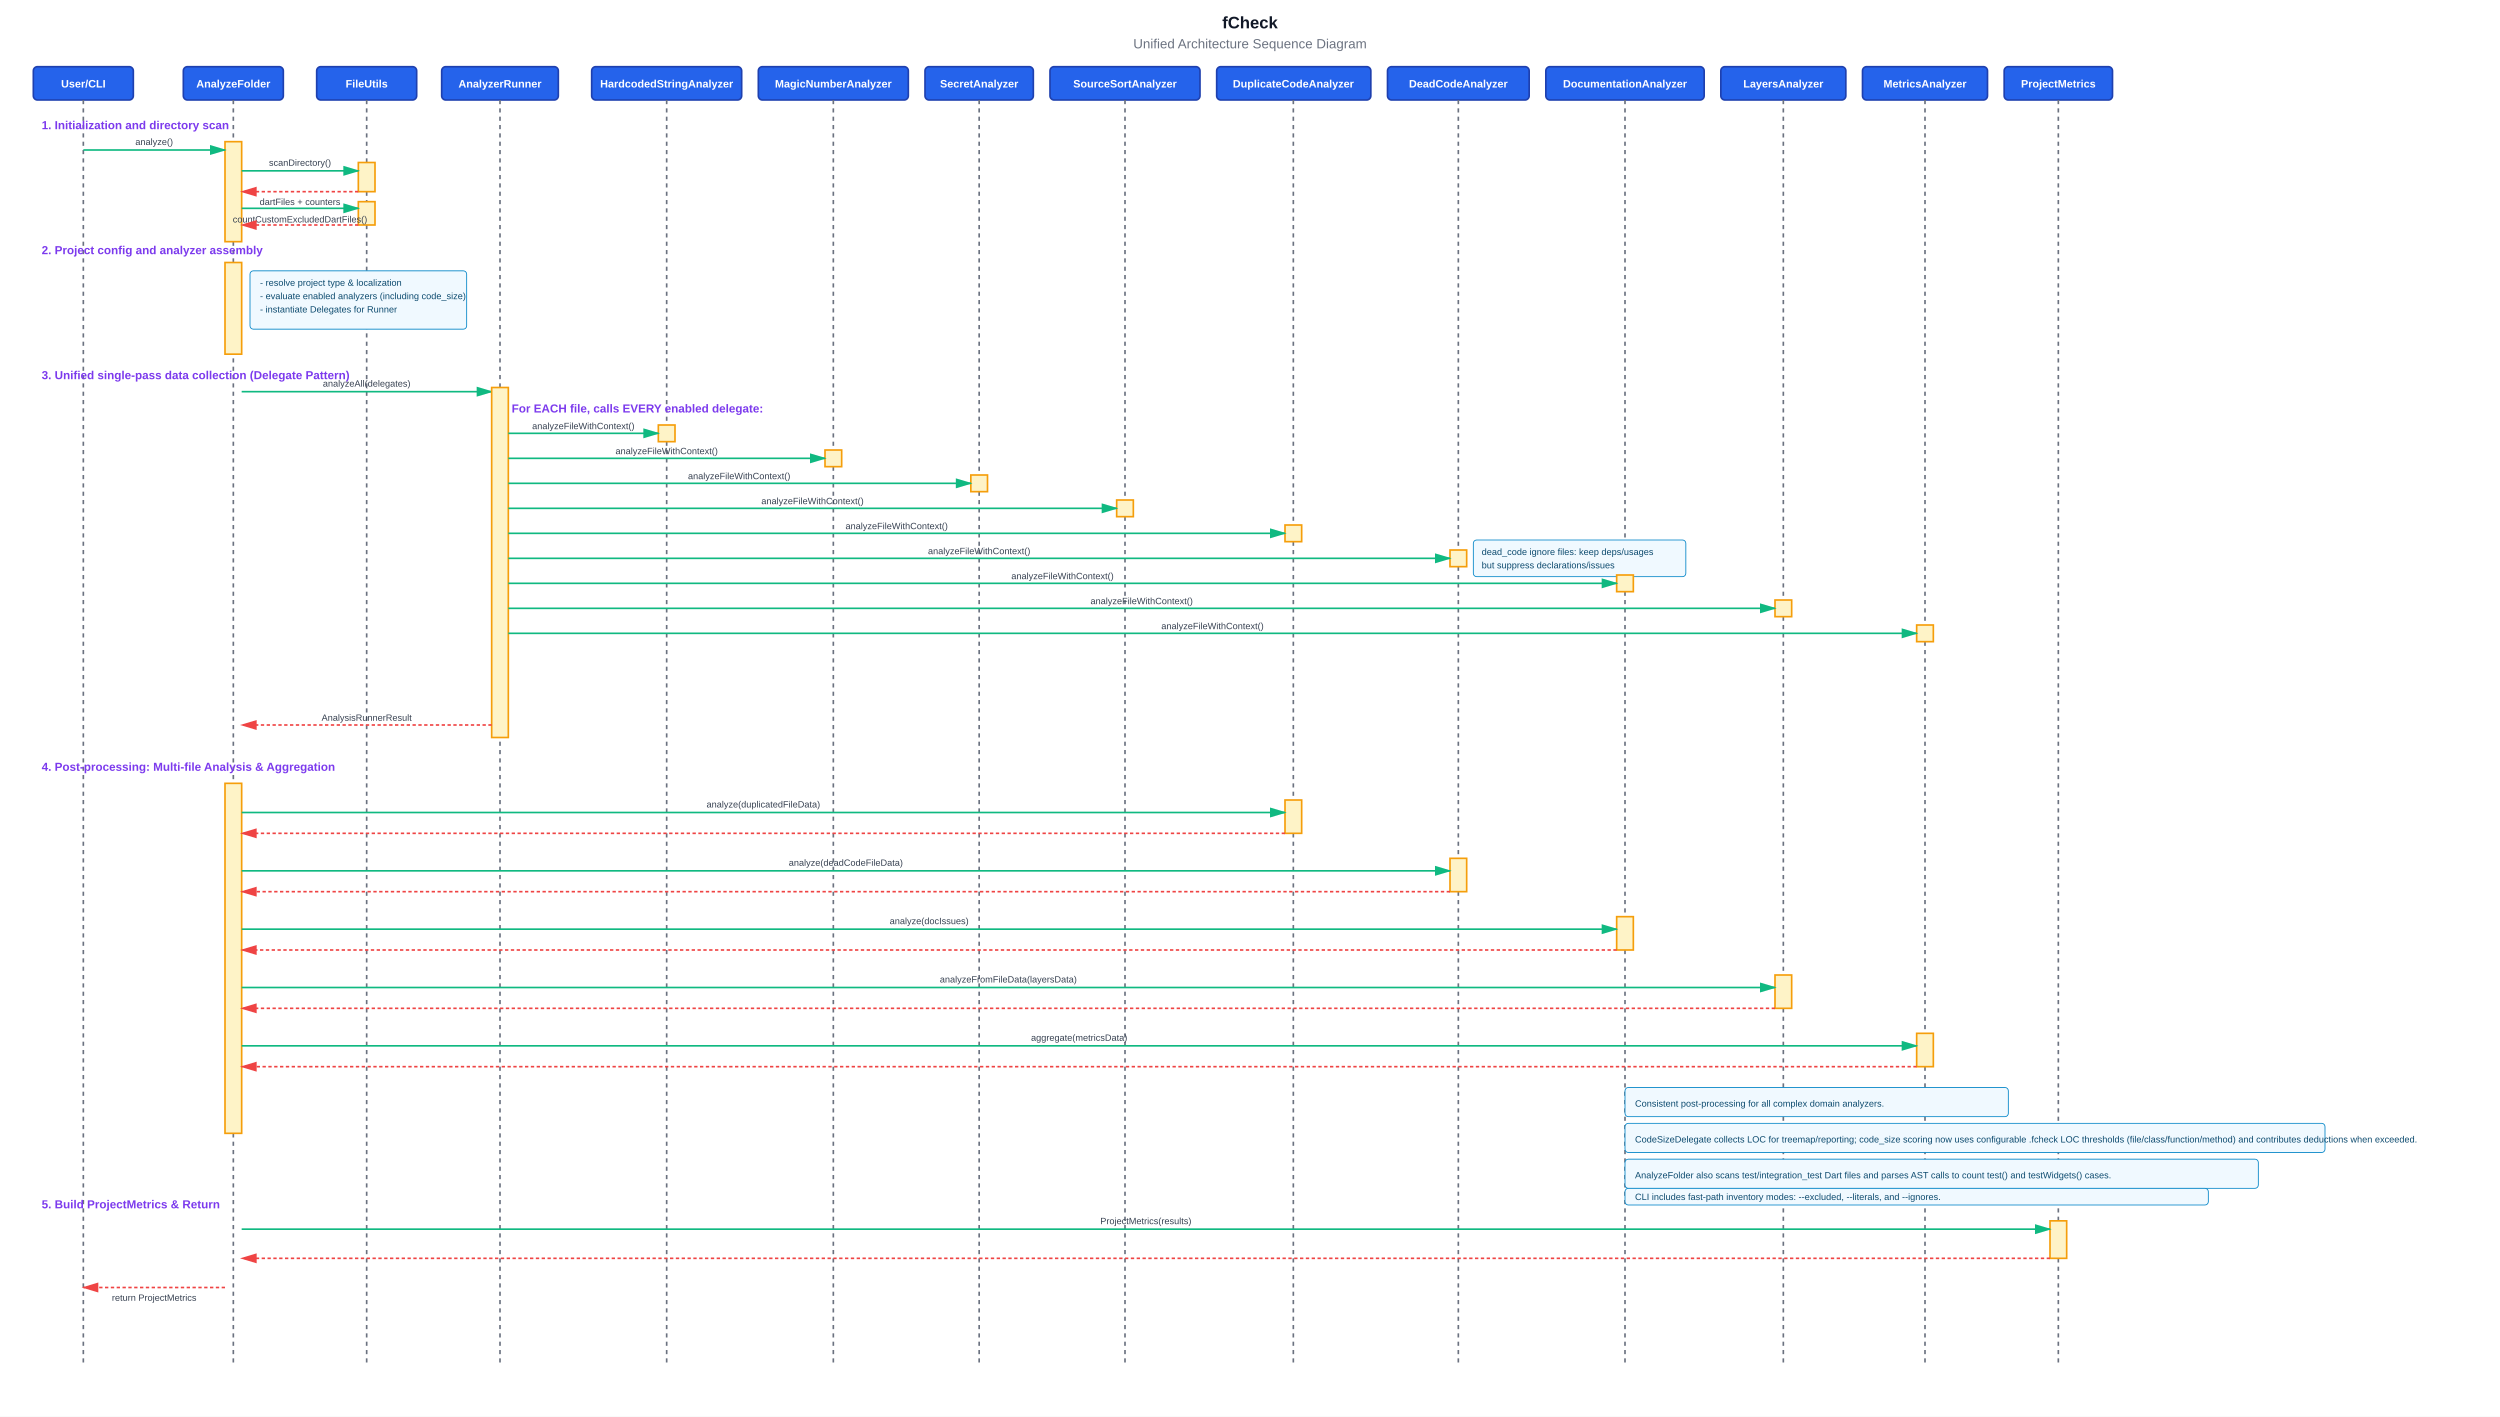
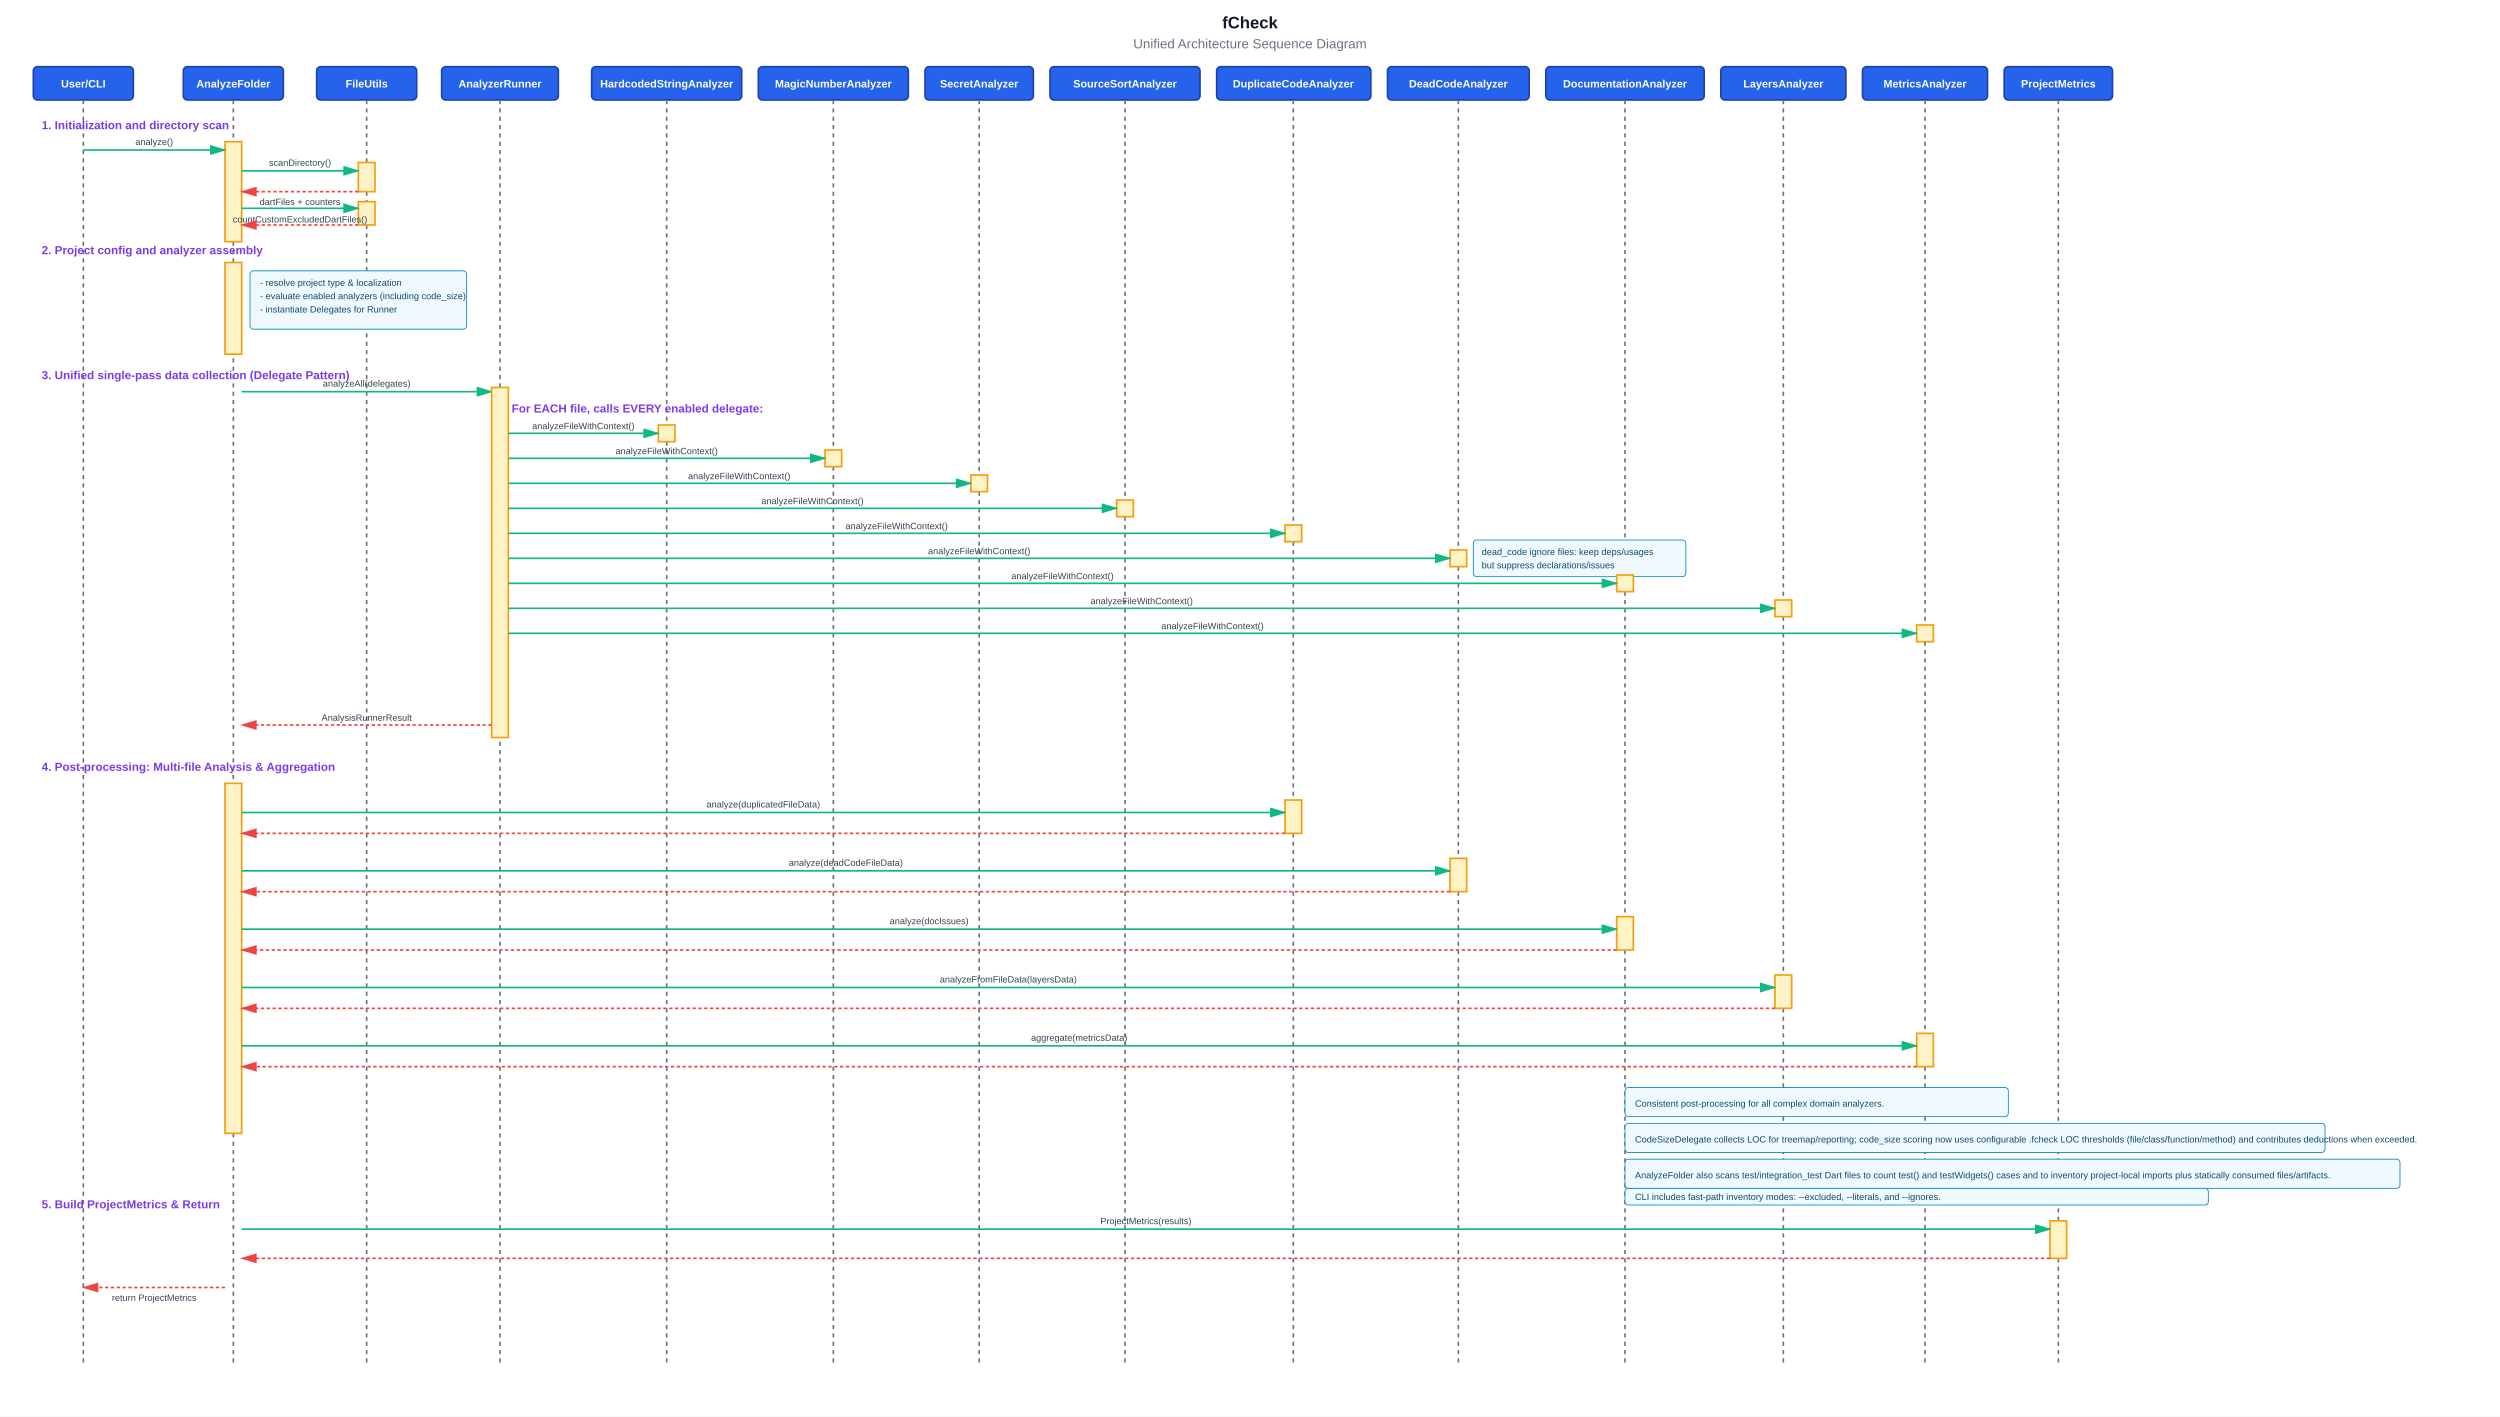
<svg xmlns="http://www.w3.org/2000/svg" width="3000" height="1700">
  <defs>
    <style>
      .actor-box {
        fill: #2563eb;
        stroke: #1e40af;
        stroke-width: 2;
      }

      .actor-text {
        fill: white;
        font-family: 'Segoe UI', Arial, sans-serif;
        font-size: 13px;
        font-weight: bold;
      }

      .lifeline {
        stroke: #6b7280;
        stroke-width: 2;
        stroke-dasharray: 5, 5;
      }

      .activation {
        fill: #fef3c7;
        stroke: #f59e0b;
        stroke-width: 2;
      }

      .message-arrow {
        stroke: #10b981;
        stroke-width: 2;
        fill: none;
        marker-end: url(#arrowhead);
      }

      .return-arrow {
        stroke: #ef4444;
        stroke-width: 2;
        fill: none;
        stroke-dasharray: 4, 3;
        marker-end: url(#arrowhead-red);
      }

      .message-text {
        fill: #374151;
        font-family: 'Segoe UI', Arial, sans-serif;
        font-size: 11px;
      }

      .note-box {
        fill: #f0f9ff;
        stroke: #0284c7;
        stroke-width: 1;
      }

      .note-text {
        fill: #0c4a6e;
        font-family: 'Segoe UI', Arial, sans-serif;
        font-size: 11px;
      }

      .title {
        fill: #111827;
        font-family: 'Segoe UI', Arial, sans-serif;
        font-size: 20px;
        font-weight: bold;
      }

      .subtitle {
        fill: #6b7280;
        font-family: 'Segoe UI', Arial, sans-serif;
        font-size: 16px;
      }

      .section-label {
        fill: #7c3aed;
        font-family: 'Segoe UI', Arial, sans-serif;
        font-size: 14px;
        font-weight: bold;
      }
    </style>
    <marker id="arrowhead" markerWidth="10" markerHeight="10" refX="9" refY="3" orient="auto">
      <polygon points="0 0, 10 3, 0 6" fill="#10b981" />
    </marker>
    <marker id="arrowhead-red" markerWidth="10" markerHeight="10" refX="9" refY="3" orient="auto">
      <polygon points="0 0, 10 3, 0 6" fill="#ef4444" />
    </marker>
  </defs>
  <rect width="3000" height="1700" fill="white" />
  <text x="1500" y="34" text-anchor="middle" class="title">fCheck</text>
  <text x="1500" y="58" text-anchor="middle" class="subtitle">Unified Architecture Sequence Diagram</text>
  <rect x="40" y="80" width="120" height="40" rx="5" class="actor-box" />
  <text x="100" y="105" text-anchor="middle" class="actor-text">User/CLI</text>
  <rect x="220" y="80" width="120" height="40" rx="5" class="actor-box" />
  <text x="280" y="105" text-anchor="middle" class="actor-text">AnalyzeFolder</text>
  <rect x="380" y="80" width="120" height="40" rx="5" class="actor-box" />
  <text x="440" y="105" text-anchor="middle" class="actor-text">FileUtils</text>
  <rect x="530" y="80" width="140" height="40" rx="5" class="actor-box" />
  <text x="600" y="105" text-anchor="middle" class="actor-text">AnalyzerRunner</text>
  <rect x="710" y="80" width="180" height="40" rx="5" class="actor-box" />
  <text x="800" y="105" text-anchor="middle" class="actor-text">HardcodedStringAnalyzer</text>
  <rect x="910" y="80" width="180" height="40" rx="5" class="actor-box" />
  <text x="1000" y="105" text-anchor="middle" class="actor-text">MagicNumberAnalyzer</text>
  <rect x="1110" y="80" width="130" height="40" rx="5" class="actor-box" />
  <text x="1175" y="105" text-anchor="middle" class="actor-text">SecretAnalyzer</text>
  <rect x="1260" y="80" width="180" height="40" rx="5" class="actor-box" />
  <text x="1350" y="105" text-anchor="middle" class="actor-text">SourceSortAnalyzer</text>
  <rect x="1460" y="80" width="185" height="40" rx="5" class="actor-box" />
  <text x="1552" y="105" text-anchor="middle" class="actor-text">DuplicateCodeAnalyzer</text>
  <rect x="1665" y="80" width="170" height="40" rx="5" class="actor-box" />
  <text x="1750" y="105" text-anchor="middle" class="actor-text">DeadCodeAnalyzer</text>
  <rect x="1855" y="80" width="190" height="40" rx="5" class="actor-box" />
  <text x="1950" y="105" text-anchor="middle" class="actor-text">DocumentationAnalyzer</text>
  <rect x="2065" y="80" width="150" height="40" rx="5" class="actor-box" />
  <text x="2140" y="105" text-anchor="middle" class="actor-text">LayersAnalyzer</text>
  <rect x="2235" y="80" width="150" height="40" rx="5" class="actor-box" />
  <text x="2310" y="105" text-anchor="middle" class="actor-text">MetricsAnalyzer</text>
  <rect x="2405" y="80" width="130" height="40" rx="5" class="actor-box" />
  <text x="2470" y="105" text-anchor="middle" class="actor-text">ProjectMetrics</text>
  <line x1="100" y1="120" x2="100" y2="1640" class="lifeline" />
  <line x1="280" y1="120" x2="280" y2="1640" class="lifeline" />
  <line x1="440" y1="120" x2="440" y2="1640" class="lifeline" />
  <line x1="600" y1="120" x2="600" y2="1640" class="lifeline" />
  <line x1="800" y1="120" x2="800" y2="1640" class="lifeline" />
  <line x1="1000" y1="120" x2="1000" y2="1640" class="lifeline" />
  <line x1="1175" y1="120" x2="1175" y2="1640" class="lifeline" />
  <line x1="1350" y1="120" x2="1350" y2="1640" class="lifeline" />
  <line x1="1552" y1="120" x2="1552" y2="1640" class="lifeline" />
  <line x1="1750" y1="120" x2="1750" y2="1640" class="lifeline" />
  <line x1="1950" y1="120" x2="1950" y2="1640" class="lifeline" />
  <line x1="2140" y1="120" x2="2140" y2="1640" class="lifeline" />
  <line x1="2310" y1="120" x2="2310" y2="1640" class="lifeline" />
  <line x1="2470" y1="120" x2="2470" y2="1640" class="lifeline" />
  <text x="50" y="155" class="section-label">1. Initialization and directory scan</text>
  <rect x="270" y="170" width="20" height="120" class="activation" />
  <line x1="100" y1="180" x2="270" y2="180" class="message-arrow" />
  <text x="185" y="174" text-anchor="middle" class="message-text">analyze()</text>
  <rect x="430" y="195" width="20" height="35" class="activation" />
  <line x1="290" y1="205" x2="430" y2="205" class="message-arrow" />
  <text x="360" y="199" text-anchor="middle" class="message-text">scanDirectory()</text>
  <line x1="430" y1="230" x2="290" y2="230" class="return-arrow" />
  <text x="360" y="246" text-anchor="middle" class="message-text">dartFiles + counters</text>
  <rect x="430" y="242" width="20" height="28" class="activation" />
  <line x1="290" y1="250" x2="430" y2="250" class="message-arrow" />
  <text x="360" y="267" text-anchor="middle" class="message-text">countCustomExcludedDartFiles()</text>
  <line x1="430" y1="270" x2="290" y2="270" class="return-arrow" />
  <text x="50" y="305" class="section-label">2. Project config and analyzer assembly</text>
  <rect x="270" y="315" width="20" height="110" class="activation" />
  <rect x="300" y="325" width="260" height="70" rx="4" class="note-box" />
  <text x="312" y="343" class="note-text">- resolve project type &amp; localization</text>
  <text x="312" y="359" class="note-text">- evaluate enabled analyzers (including code_size)</text>
  <text x="312" y="375" class="note-text">- instantiate Delegates for Runner</text>
  <text x="50" y="455" class="section-label">3. Unified single-pass data collection (Delegate Pattern)</text>
  <line x1="290" y1="470" x2="590" y2="470" class="message-arrow" />
  <text x="440" y="464" text-anchor="middle" class="message-text">analyzeAll(delegates)</text>
  <rect x="590" y="465" width="20" height="420" class="activation" />
  <text x="614" y="495" class="section-label">For EACH file, calls EVERY enabled delegate:</text>
  <rect x="790" y="510" width="20" height="20" class="activation" />
  <line x1="610" y1="520" x2="790" y2="520" class="message-arrow" />
  <text x="700" y="515" text-anchor="middle" class="message-text">analyzeFileWithContext()</text>
  <rect x="990" y="540" width="20" height="20" class="activation" />
  <line x1="610" y1="550" x2="990" y2="550" class="message-arrow" />
  <text x="800" y="545" text-anchor="middle" class="message-text">analyzeFileWithContext()</text>
  <rect x="1165" y="570" width="20" height="20" class="activation" />
  <line x1="610" y1="580" x2="1165" y2="580" class="message-arrow" />
  <text x="887" y="575" text-anchor="middle" class="message-text">analyzeFileWithContext()</text>
  <rect x="1340" y="600" width="20" height="20" class="activation" />
  <line x1="610" y1="610" x2="1340" y2="610" class="message-arrow" />
  <text x="975" y="605" text-anchor="middle" class="message-text">analyzeFileWithContext()</text>
  <rect x="1542" y="630" width="20" height="20" class="activation" />
  <line x1="610" y1="640" x2="1542" y2="640" class="message-arrow" />
  <text x="1076" y="635" text-anchor="middle" class="message-text">analyzeFileWithContext()</text>
  <rect x="1740" y="660" width="20" height="20" class="activation" />
  <line x1="610" y1="670" x2="1740" y2="670" class="message-arrow" />
  <text x="1175" y="665" text-anchor="middle" class="message-text">analyzeFileWithContext()</text>
  <rect x="1768" y="648" width="255" height="44" rx="4" class="note-box" />
  <text x="1778" y="666" class="note-text">dead_code ignore files: keep deps/usages</text>
  <text x="1778" y="682" class="note-text">but suppress declarations/issues</text>
  <rect x="1940" y="690" width="20" height="20" class="activation" />
  <line x1="610" y1="700" x2="1940" y2="700" class="message-arrow" />
  <text x="1275" y="695" text-anchor="middle" class="message-text">analyzeFileWithContext()</text>
  <rect x="2130" y="720" width="20" height="20" class="activation" />
  <line x1="610" y1="730" x2="2130" y2="730" class="message-arrow" />
  <text x="1370" y="725" text-anchor="middle" class="message-text">analyzeFileWithContext()</text>
  <rect x="2300" y="750" width="20" height="20" class="activation" />
  <line x1="610" y1="760" x2="2300" y2="760" class="message-arrow" />
  <text x="1455" y="755" text-anchor="middle" class="message-text">analyzeFileWithContext()</text>
  <line x1="590" y1="870" x2="290" y2="870" class="return-arrow" />
  <text x="440" y="865" text-anchor="middle" class="message-text">AnalysisRunnerResult</text>
  <text x="50" y="925" class="section-label">4. Post-processing: Multi-file Analysis &amp; Aggregation</text>
  <rect x="270" y="940" width="20" height="420" class="activation" />
  <rect x="1542" y="960" width="20" height="40" class="activation" />
  <line x1="290" y1="975" x2="1542" y2="975" class="message-arrow" />
  <text x="916" y="969" text-anchor="middle" class="message-text">analyze(duplicatedFileData)</text>
  <line x1="1542" y1="1000" x2="290" y2="1000" class="return-arrow" />
  <rect x="1740" y="1030" width="20" height="40" class="activation" />
  <line x1="290" y1="1045" x2="1740" y2="1045" class="message-arrow" />
  <text x="1015" y="1039" text-anchor="middle" class="message-text">analyze(deadCodeFileData)</text>
  <line x1="1740" y1="1070" x2="290" y2="1070" class="return-arrow" />
  <rect x="1940" y="1100" width="20" height="40" class="activation" />
  <line x1="290" y1="1115" x2="1940" y2="1115" class="message-arrow" />
  <text x="1115" y="1109" text-anchor="middle" class="message-text">analyze(docIssues)</text>
  <line x1="1940" y1="1140" x2="290" y2="1140" class="return-arrow" />
  <rect x="2130" y="1170" width="20" height="40" class="activation" />
  <line x1="290" y1="1185" x2="2130" y2="1185" class="message-arrow" />
  <text x="1210" y="1179" text-anchor="middle" class="message-text">analyzeFromFileData(layersData)</text>
  <line x1="2130" y1="1210" x2="290" y2="1210" class="return-arrow" />
  <rect x="2300" y="1240" width="20" height="40" class="activation" />
  <line x1="290" y1="1255" x2="2300" y2="1255" class="message-arrow" />
  <text x="1295" y="1249" text-anchor="middle" class="message-text">aggregate(metricsData)</text>
  <line x1="2300" y1="1280" x2="290" y2="1280" class="return-arrow" />
  <rect x="1950" y="1305" width="460" height="35" rx="4" class="note-box" />
  <text x="1962" y="1328" class="note-text">Consistent post-processing for all complex domain analyzers.</text>
  <rect x="1950" y="1348" width="840" height="35" rx="4" class="note-box" />
  <text x="1962" y="1371" class="note-text">CodeSizeDelegate collects LOC for treemap/reporting; code_size scoring now uses configurable .fcheck LOC thresholds (file/class/function/method) and contributes deductions when exceeded.</text>
-   <rect x="1950" y="1391" width="760" height="35" rx="4" class="note-box" />
-   <text x="1962" y="1414" class="note-text">AnalyzeFolder also scans test/integration_test Dart files and parses AST calls to count test() and testWidgets() cases.</text>
+   <rect x="1950" y="1391" width="930" height="35" rx="4" class="note-box" />
+   <text x="1962" y="1414" class="note-text">AnalyzeFolder also scans test/integration_test Dart files to count test() and testWidgets() cases and to inventory project-local imports plus statically consumed files/artifacts.</text>
  <rect x="1950" y="1426" width="700" height="20" rx="4" class="note-box" />
  <text x="1962" y="1440" class="note-text">CLI includes fast-path inventory modes: --excluded, --literals, and --ignores.</text>
  <text x="50" y="1450" class="section-label">5. Build ProjectMetrics &amp; Return</text>
  <rect x="2460" y="1465" width="20" height="45" class="activation" />
  <line x1="290" y1="1475" x2="2460" y2="1475" class="message-arrow" />
  <text x="1375" y="1469" text-anchor="middle" class="message-text">ProjectMetrics(results)</text>
  <line x1="2460" y1="1510" x2="290" y2="1510" class="return-arrow" />
  <line x1="270" y1="1545" x2="100" y2="1545" class="return-arrow" />
  <text x="185" y="1561" text-anchor="middle" class="message-text">return ProjectMetrics</text>
</svg>
